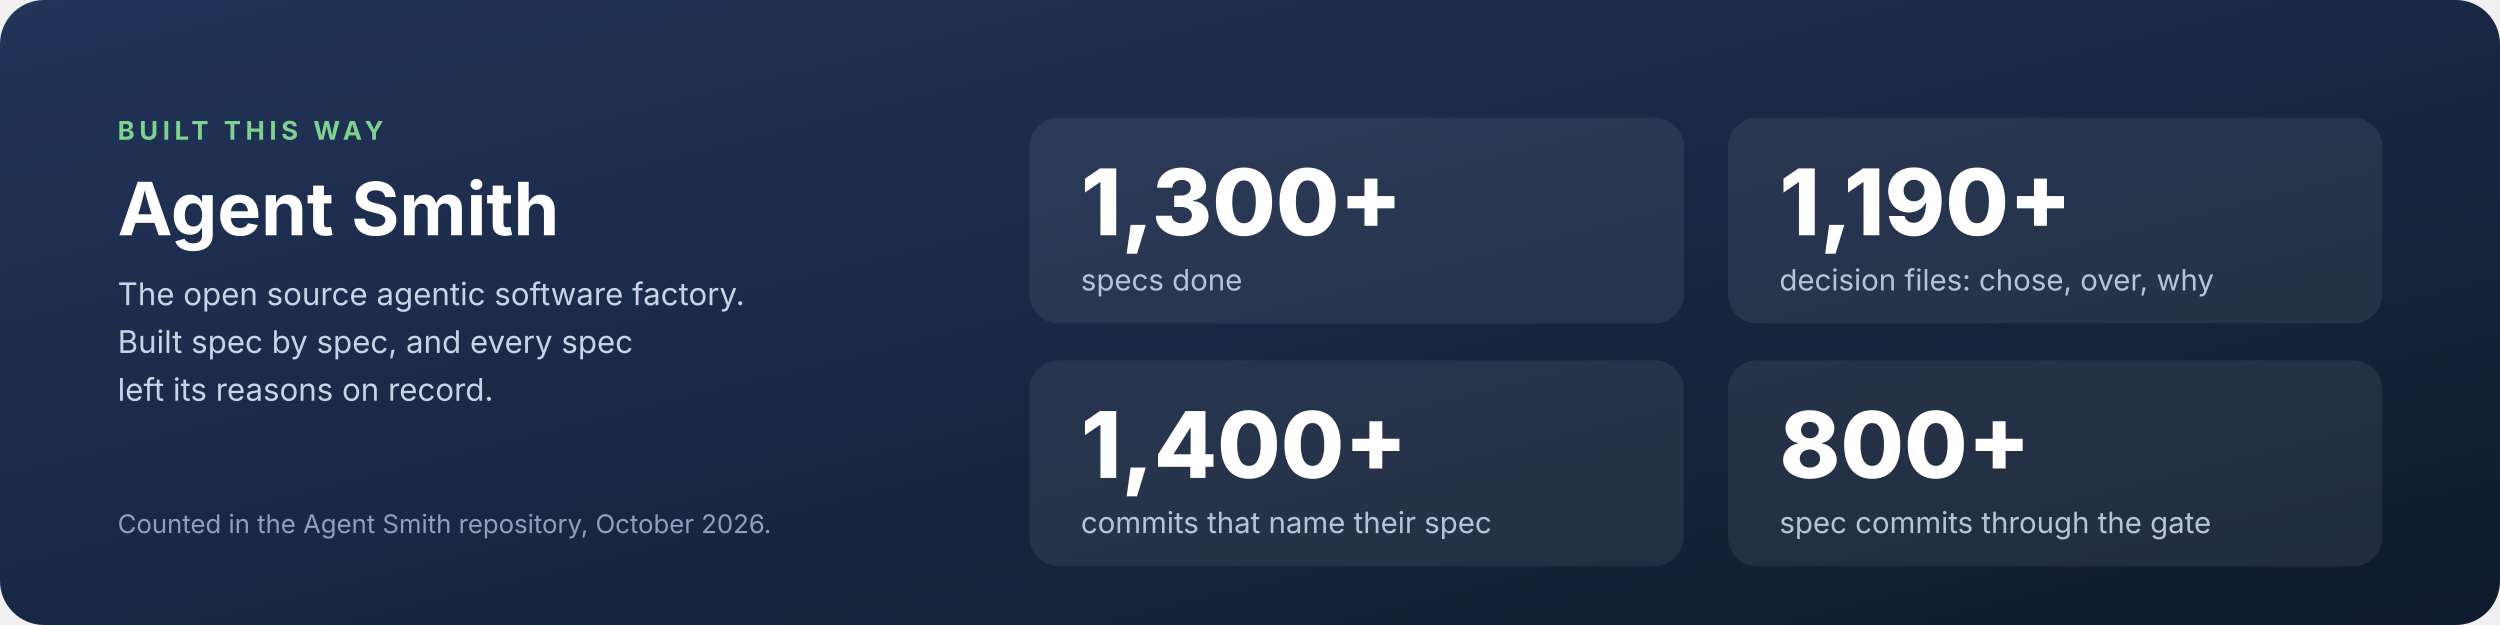
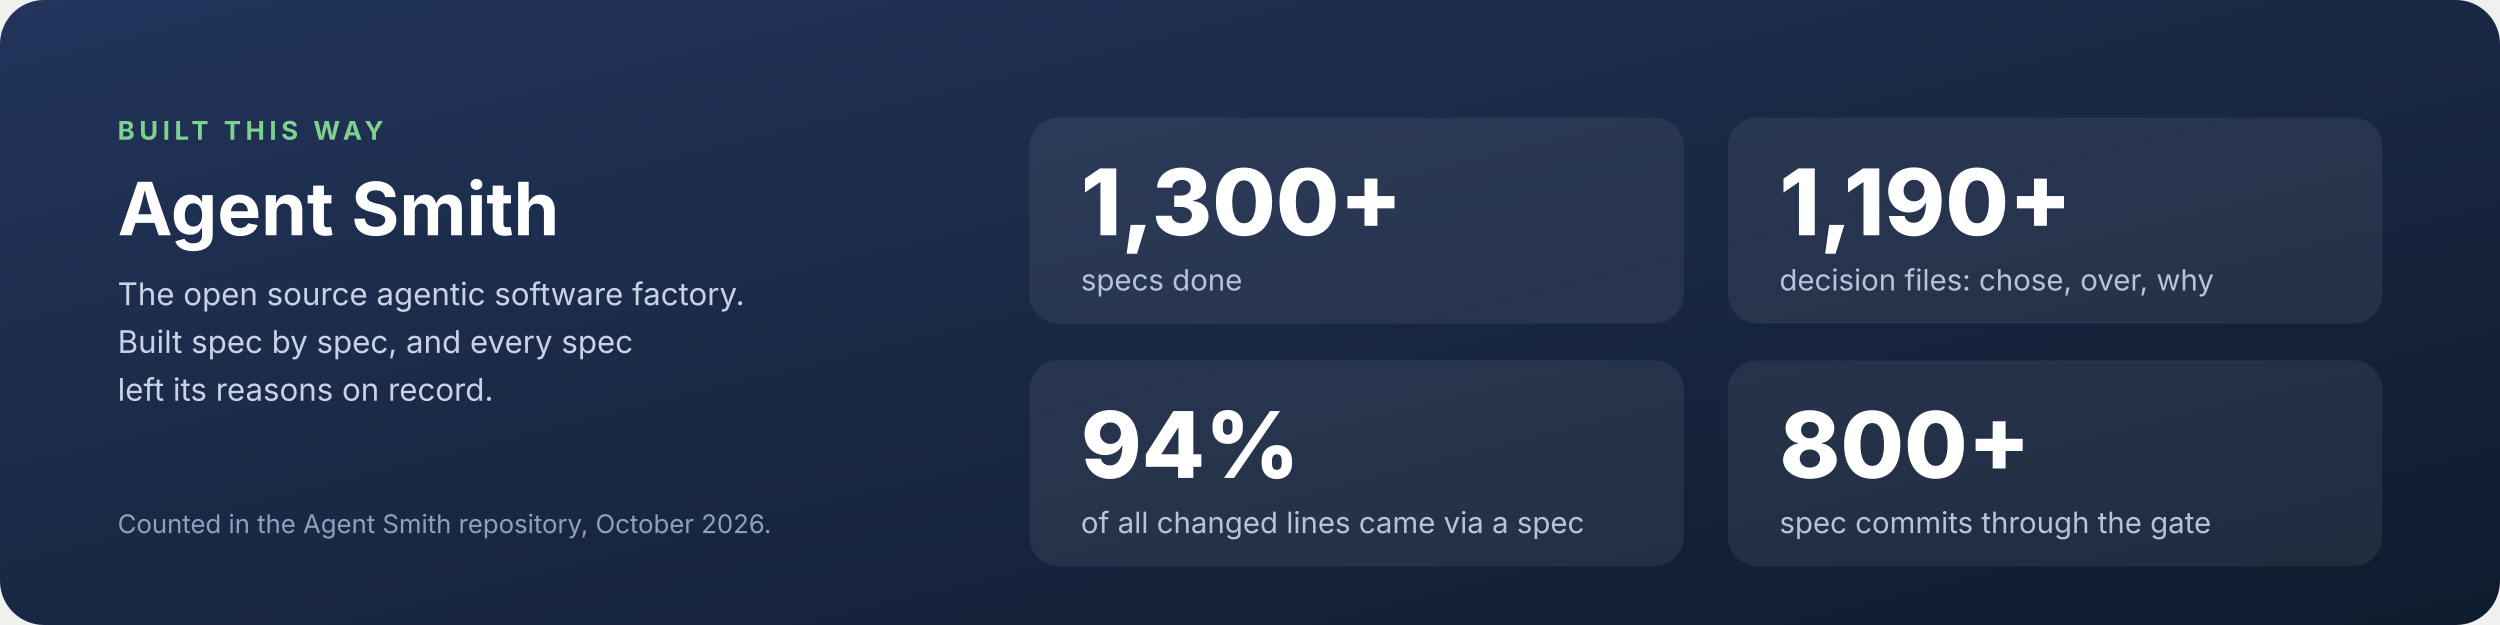
<svg xmlns="http://www.w3.org/2000/svg" viewBox="0 0 1360 340" role="img" aria-labelledby="t d">
  <defs>
    <linearGradient id="navy" x1="0" y1="0" x2="1" y2="1">
      <stop offset="0" stop-color="#22345a" />
      <stop offset="1" stop-color="#0f1b2d" />
    </linearGradient>
  </defs>
  <style>
    text { font-family: Inter, -apple-system, BlinkMacSystemFont, "Segoe UI", Helvetica, Arial, sans-serif; }
    .sec { font-size: 14px; font-weight: 700; letter-spacing: 2.5px; fill: #7fd18f; }
    .num { font-size: 50px; font-weight: 800; fill: #ffffff; }
    .unit { font-size: 16px; fill: #b7c3da; }
  </style>
  <rect width="1360" height="340" rx="24" fill="url(#navy)" />
  <text x="64" y="76" class="sec">BUILT THIS WAY</text>
  <text x="64" y="128" font-size="40" font-weight="700" fill="#fff">Agent Smith</text>
  <text x="64" y="166" font-size="17" fill="#c9d3e6">The open source agentic software factory.</text>
  <text x="64" y="192" font-size="17" fill="#c9d3e6">Built spec by spec, and every spec</text>
  <text x="64" y="218" font-size="17" fill="#c9d3e6">left its reasons on record.</text>
  <text x="64" y="290" font-size="14" fill="#8fa0bf">Counted in the Agent Smith repository, October 2026.</text>
  <g>
    <rect x="560" y="64" width="356" height="112" rx="16" fill="#ffffff" fill-opacity="0.07" />
    <rect x="940" y="64" width="356" height="112" rx="16" fill="#ffffff" fill-opacity="0.07" />
    <rect x="560" y="196" width="356" height="112" rx="16" fill="#ffffff" fill-opacity="0.07" />
    <rect x="940" y="196" width="356" height="112" rx="16" fill="#ffffff" fill-opacity="0.07" />
  </g>
  <text x="588" y="128" class="num">1,300+</text>
  <text x="588" y="158" class="unit">specs done</text>
  <text x="968" y="128" class="num">1,190+</text>
  <text x="968" y="158" class="unit">decision files: chose, over, why</text>
-   <text x="588" y="260" class="num">1,400+</text>
-   <text x="588" y="290" class="unit">commits that name their spec</text>
+   <text x="588" y="260" class="num">94%</text>
+   <text x="588" y="290" class="unit">of all changed lines came via a spec</text>
  <text x="968" y="260" class="num">800+</text>
  <text x="968" y="290" class="unit">spec commits through the gate</text>
</svg>
